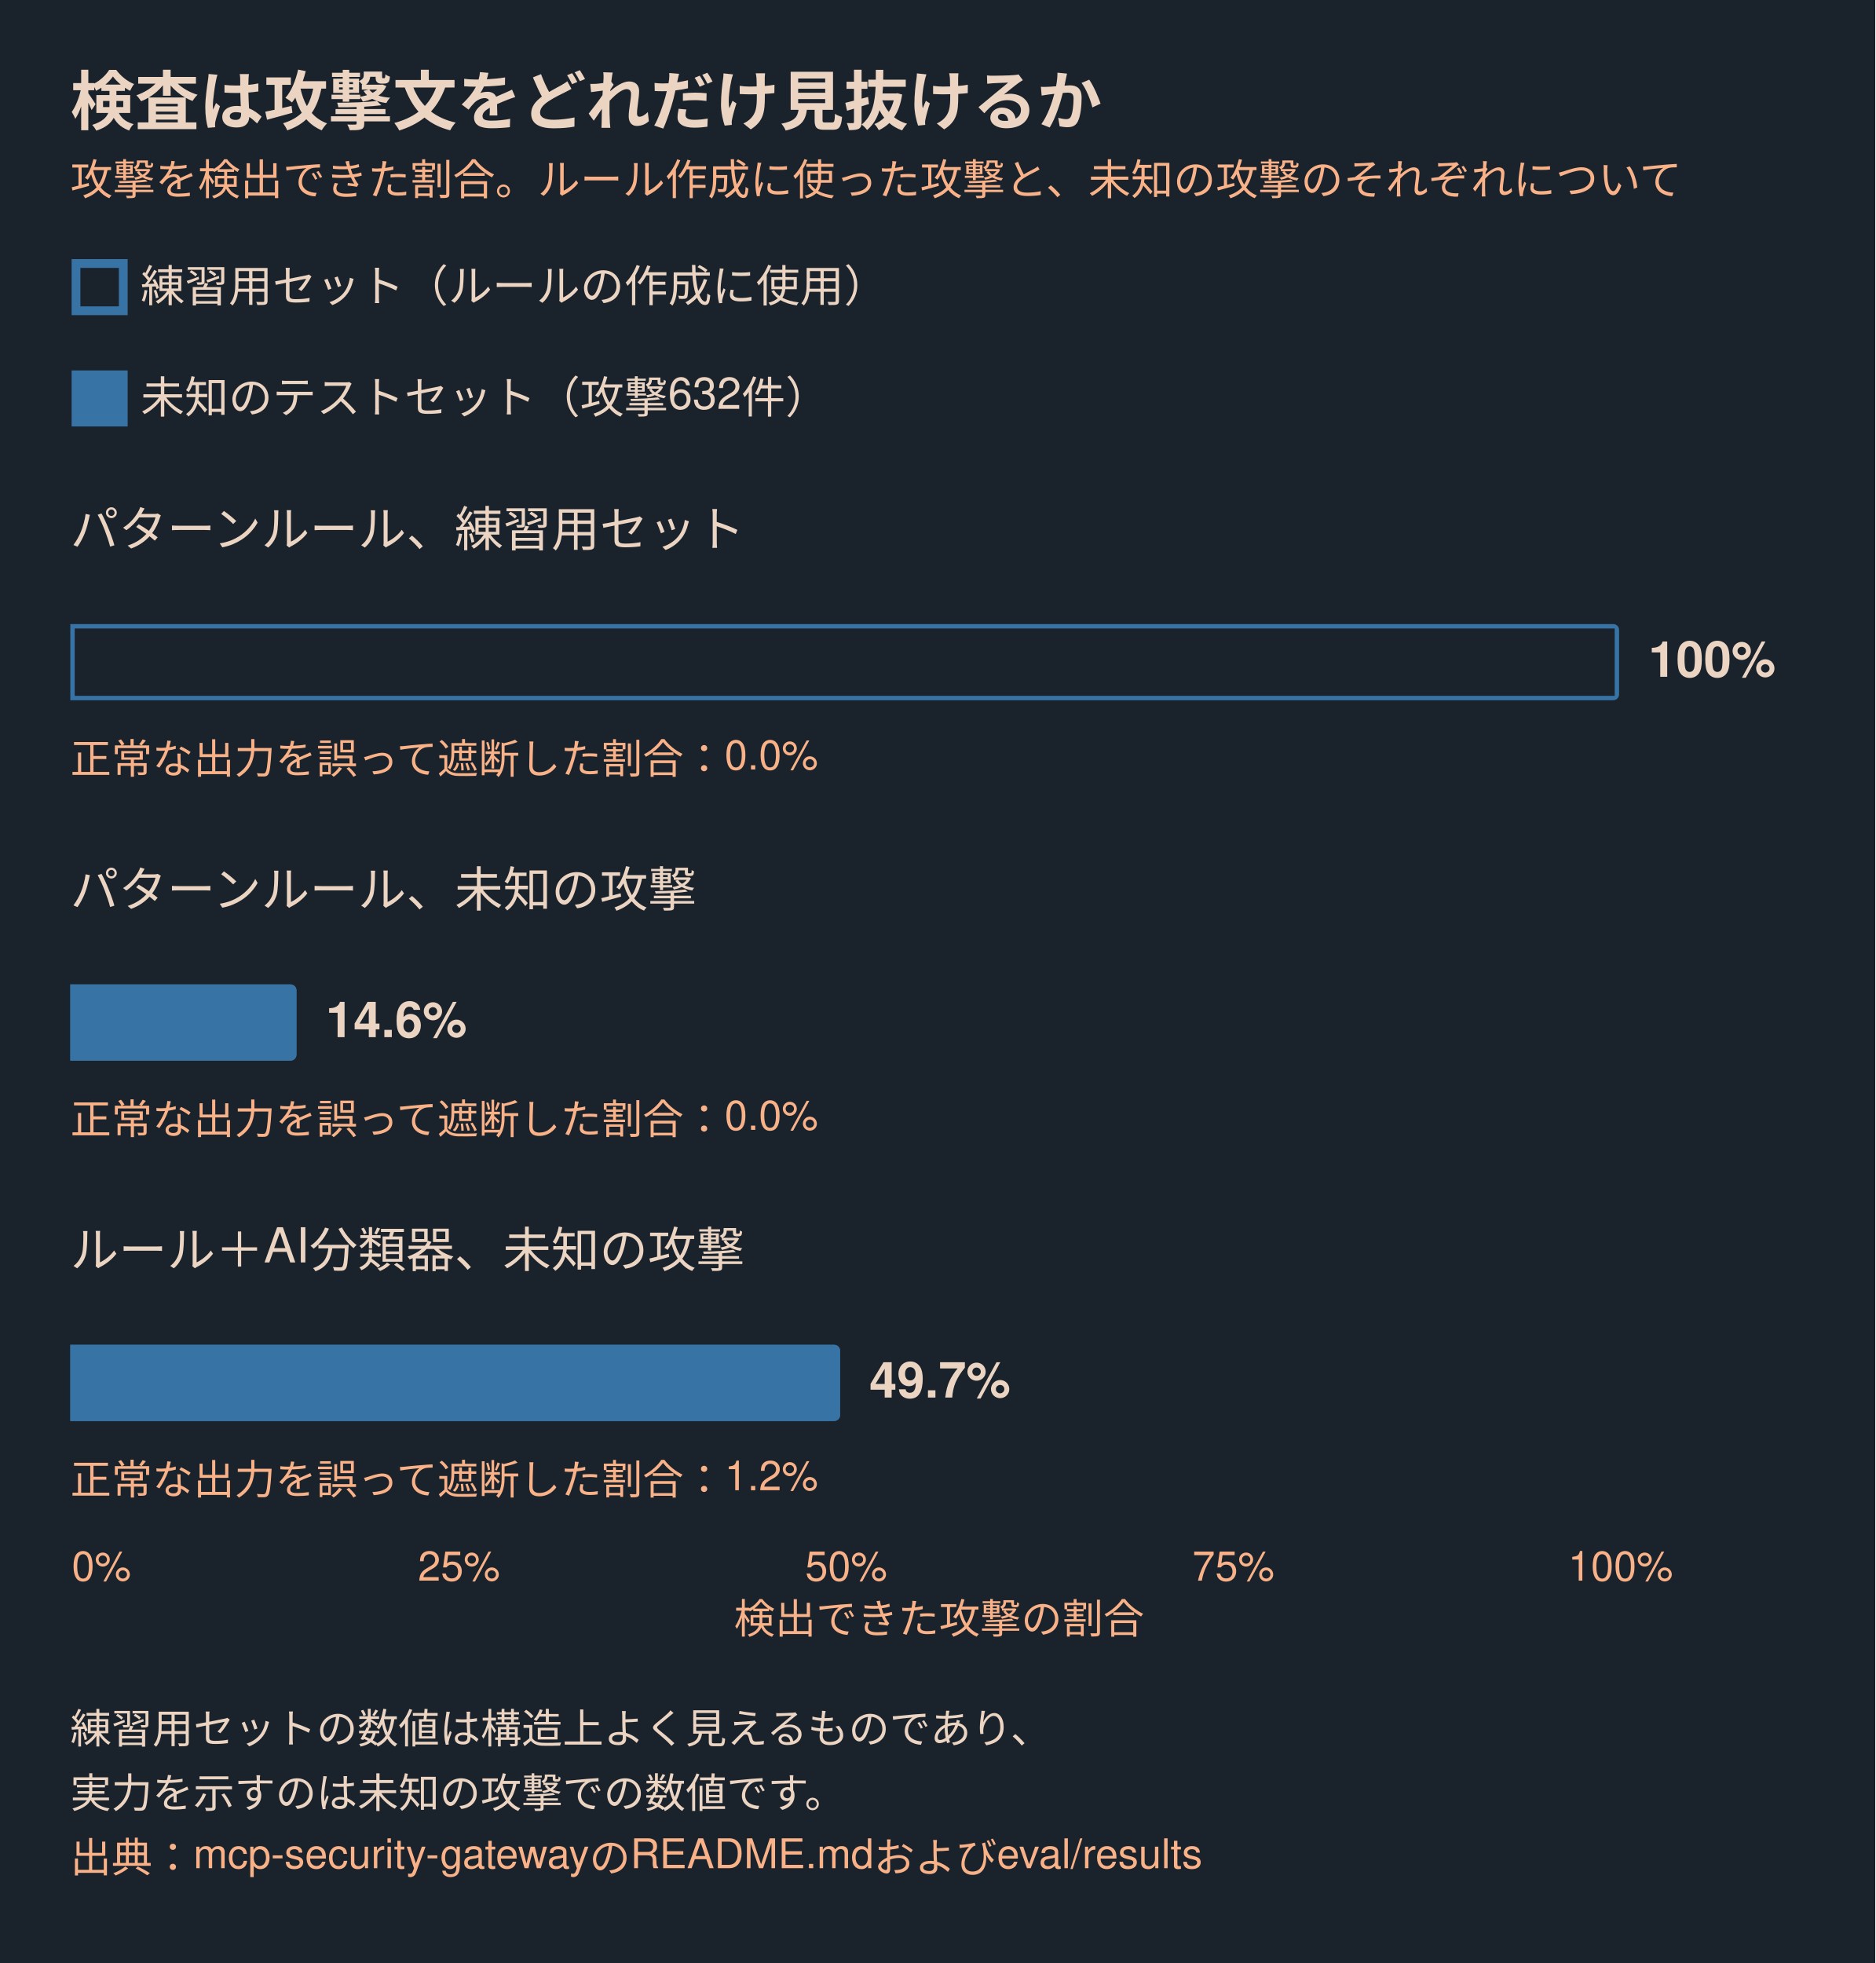
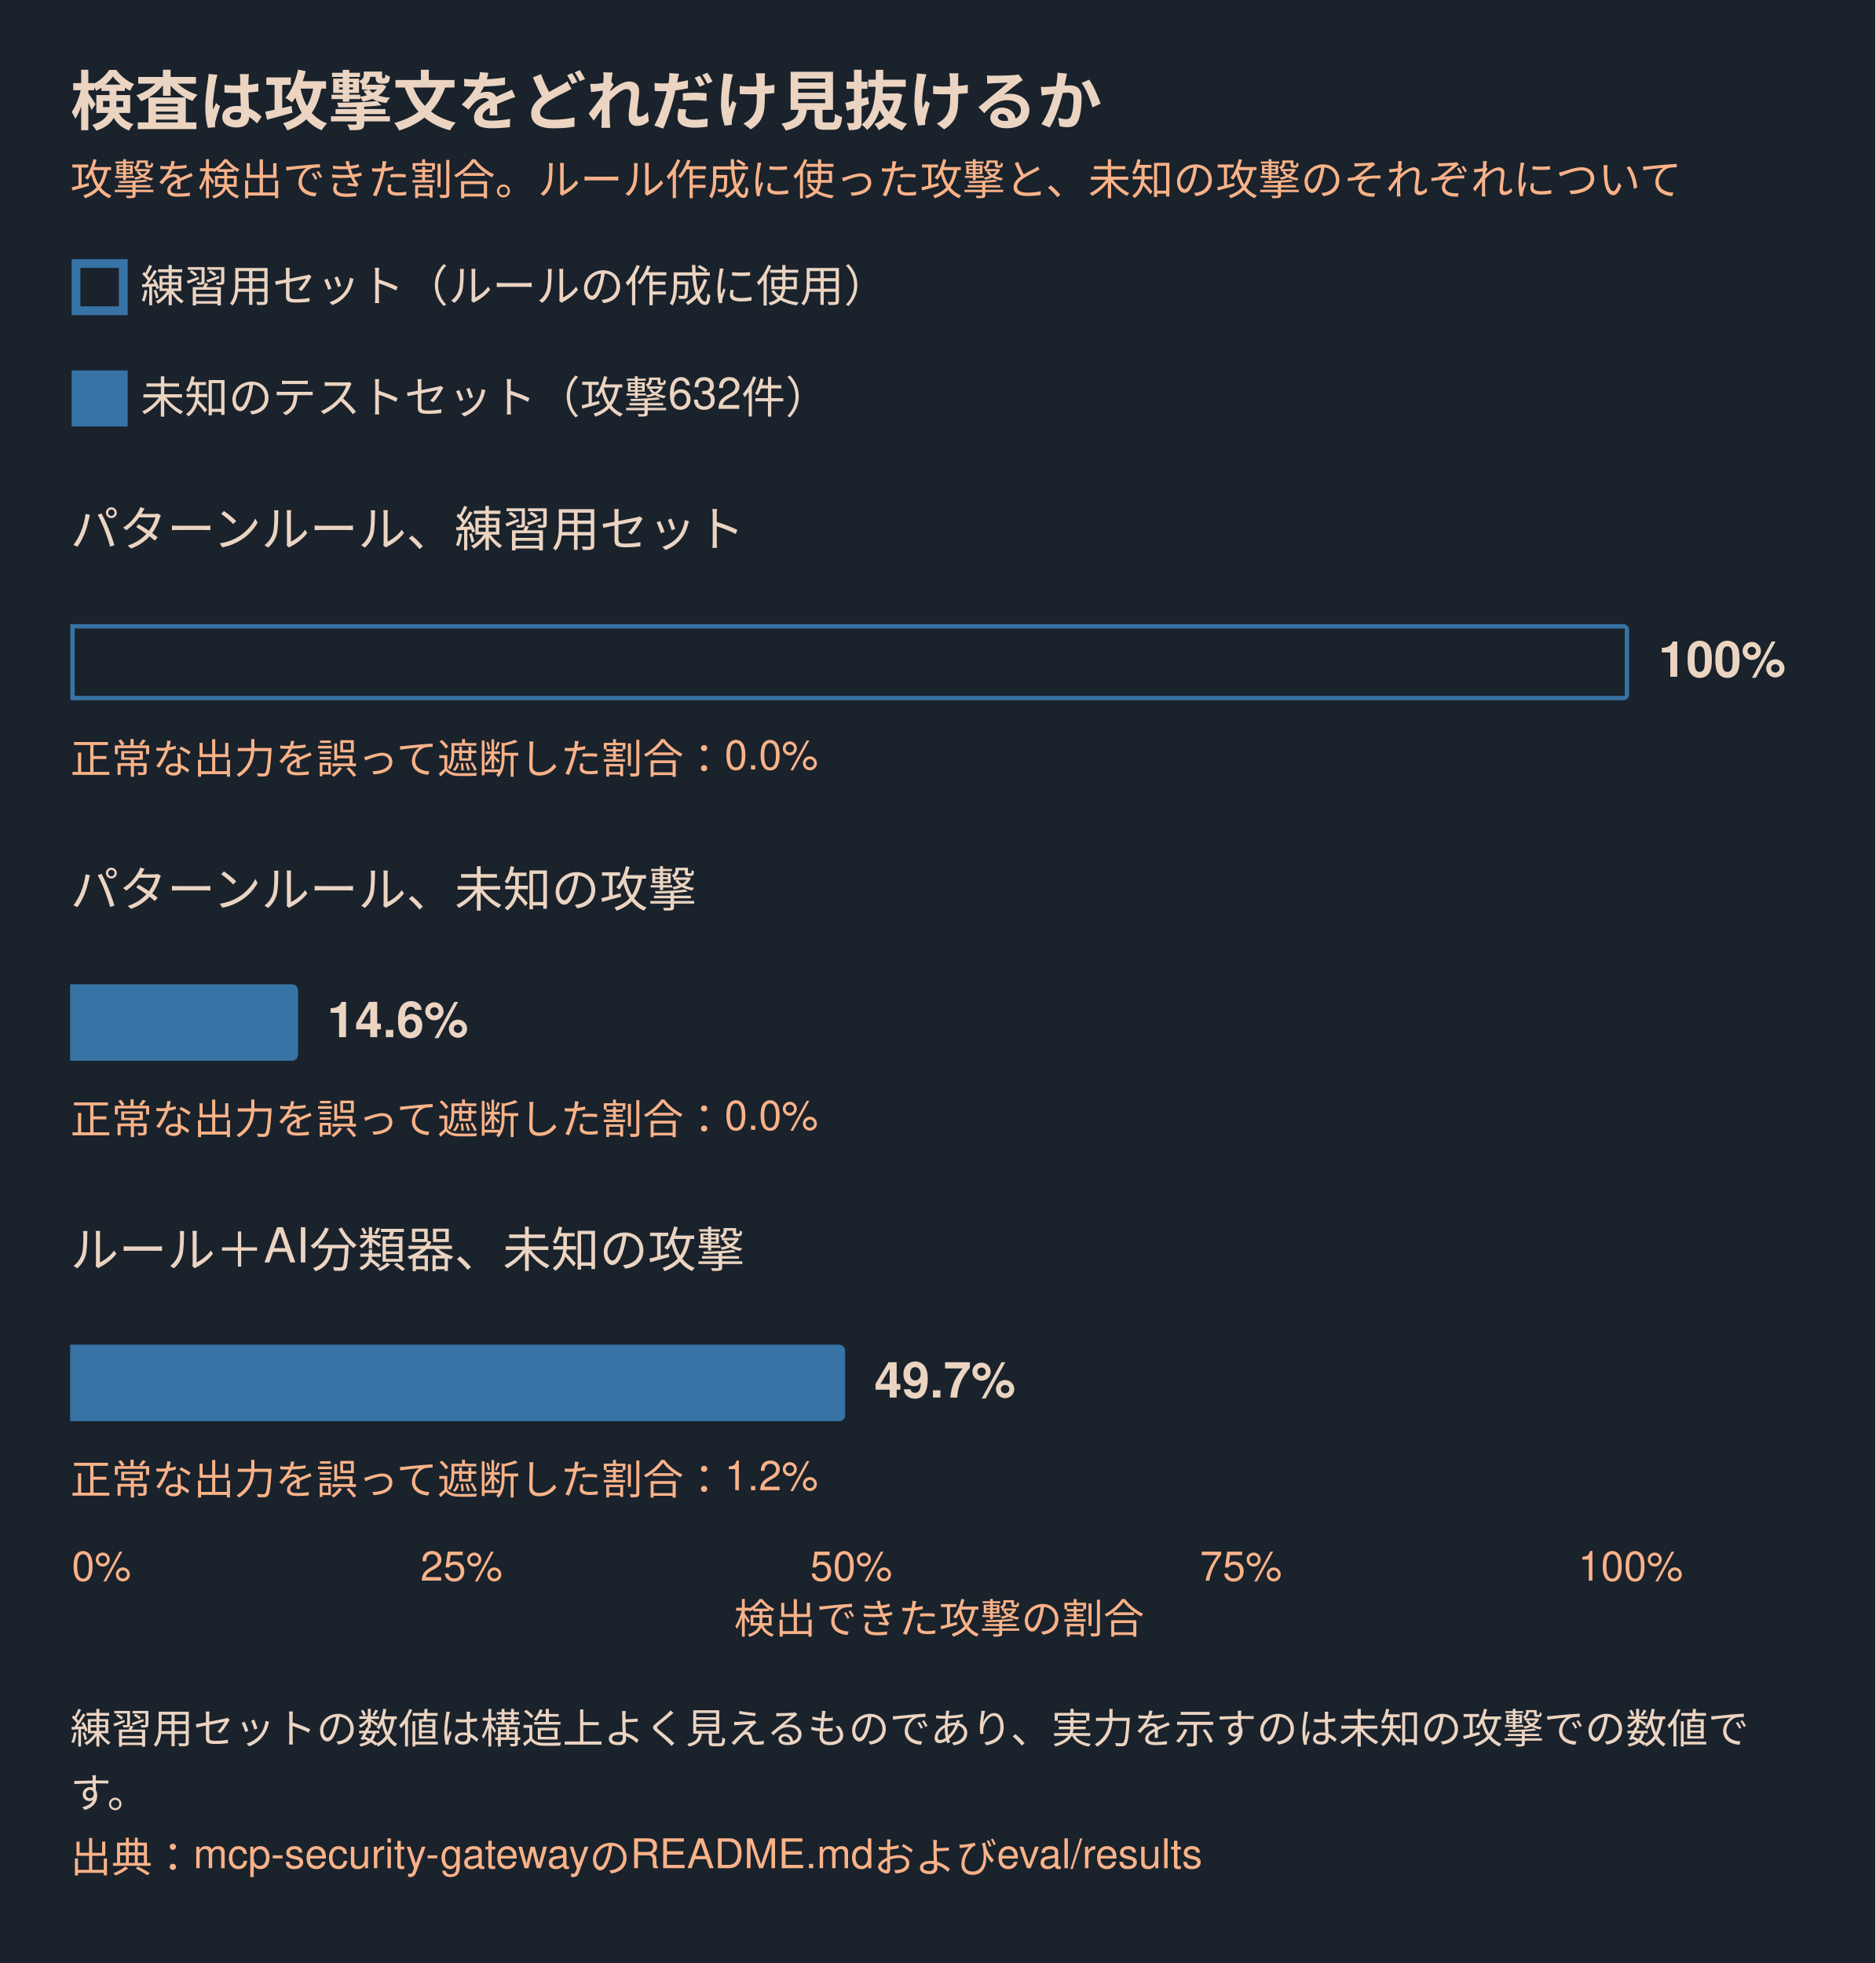
<svg xmlns="http://www.w3.org/2000/svg" version="1.1" class="marks" width="640" height="670" viewBox="0 0 640 670">
  <rect width="640" height="670" fill="#1a222c" />
  <g fill="none" stroke-miterlimit="4" transform="translate(24,212)">
    <g class="mark-group role-frame root" role="graphics-object" aria-roledescription="group mark container">
      <g transform="translate(0,0)">
        <path class="background" aria-hidden="true" d="M0,0h0v0h0Z" />
        <g>
          <g class="mark-group role-scope concat_0_group" role="graphics-object" aria-roledescription="group mark container">
            <g transform="translate(0,0)">
              <path class="background" aria-hidden="true" d="M0,0h0v0h0Z" />
              <g>
                <g class="mark-group role-column-footer concat_0_column_footer" role="graphics-object" aria-roledescription="group mark container">
                  <g transform="translate(0,308)">
                    <path class="background" aria-hidden="true" d="M0,0h592v0h-592Z" />
                    <g>
-                       <g class="mark-group role-axis" role="graphics-symbol" aria-roledescription="axis" aria-label="X-axis titled '検出できた攻撃の割合' for a linear scale with values from 0 to 112">
+                       <g class="mark-group role-axis" role="graphics-symbol" aria-roledescription="axis" aria-label="X-axis titled '検出できた攻撃の割合' for a linear scale with values from 0 to 111">
                        <g transform="translate(0.5,0.5)">
                          <path class="background" aria-hidden="true" d="M0,0h0v0h0Z" pointer-events="none" />
                          <g>
                            <g class="mark-text role-axis-label" pointer-events="none">
                              <text text-anchor="start" transform="translate(0,19)" font-family="'Helvetica Neue', Helvetica, Arial, 'Hiragino Kaku Gothic ProN', 'Hiragino Sans', 'Noto Sans JP', 'Yu Gothic', Meiryo, sans-serif" font-size="14px" fill="#f9b288" opacity="1">0%</text>
-                               <text text-anchor="middle" transform="translate(132.1429,19)" font-family="'Helvetica Neue', Helvetica, Arial, 'Hiragino Kaku Gothic ProN', 'Hiragino Sans', 'Noto Sans JP', 'Yu Gothic', Meiryo, sans-serif" font-size="14px" fill="#f9b288" opacity="1">25%</text>
-                               <text text-anchor="middle" transform="translate(264.2857,19)" font-family="'Helvetica Neue', Helvetica, Arial, 'Hiragino Kaku Gothic ProN', 'Hiragino Sans', 'Noto Sans JP', 'Yu Gothic', Meiryo, sans-serif" font-size="14px" fill="#f9b288" opacity="1">50%</text>
-                               <text text-anchor="middle" transform="translate(396.4286,19)" font-family="'Helvetica Neue', Helvetica, Arial, 'Hiragino Kaku Gothic ProN', 'Hiragino Sans', 'Noto Sans JP', 'Yu Gothic', Meiryo, sans-serif" font-size="14px" fill="#f9b288" opacity="1">75%</text>
-                               <text text-anchor="middle" transform="translate(528.5714,19)" font-family="'Helvetica Neue', Helvetica, Arial, 'Hiragino Kaku Gothic ProN', 'Hiragino Sans', 'Noto Sans JP', 'Yu Gothic', Meiryo, sans-serif" font-size="14px" fill="#f9b288" opacity="1">100%</text>
+                               <text text-anchor="middle" transform="translate(133,19)" font-family="'Helvetica Neue', Helvetica, Arial, 'Hiragino Kaku Gothic ProN', 'Hiragino Sans', 'Noto Sans JP', 'Yu Gothic', Meiryo, sans-serif" font-size="14px" fill="#f9b288" opacity="1">25%</text>
+                               <text text-anchor="middle" transform="translate(266,19)" font-family="'Helvetica Neue', Helvetica, Arial, 'Hiragino Kaku Gothic ProN', 'Hiragino Sans', 'Noto Sans JP', 'Yu Gothic', Meiryo, sans-serif" font-size="14px" fill="#f9b288" opacity="1">50%</text>
+                               <text text-anchor="middle" transform="translate(399,19)" font-family="'Helvetica Neue', Helvetica, Arial, 'Hiragino Kaku Gothic ProN', 'Hiragino Sans', 'Noto Sans JP', 'Yu Gothic', Meiryo, sans-serif" font-size="14px" fill="#f9b288" opacity="1">75%</text>
+                               <text text-anchor="middle" transform="translate(532,19)" font-family="'Helvetica Neue', Helvetica, Arial, 'Hiragino Kaku Gothic ProN', 'Hiragino Sans', 'Noto Sans JP', 'Yu Gothic', Meiryo, sans-serif" font-size="14px" fill="#f9b288" opacity="1">100%</text>
                            </g>
                            <g class="mark-text role-axis-title" pointer-events="none">
                              <text text-anchor="middle" transform="translate(296,37)" font-family="'Helvetica Neue', Helvetica, Arial, 'Hiragino Kaku Gothic ProN', 'Hiragino Sans', 'Noto Sans JP', 'Yu Gothic', Meiryo, sans-serif" font-size="14px" font-weight="normal" fill="#f9b288" opacity="1">検出できた攻撃の割合</text>
                            </g>
                          </g>
                          <path class="foreground" aria-hidden="true" d="" pointer-events="none" display="none" />
                        </g>
                      </g>
                    </g>
                    <path class="foreground" aria-hidden="true" d="" display="none" />
                  </g>
                </g>
                <g class="mark-group role-scope concat_0_cell" role="graphics-object" aria-roledescription="group mark container">
                  <g transform="translate(0,0)">
                    <path class="background" aria-hidden="true" d="M0,0h592v62h-592Z" />
                    <g>
                      <g class="mark-group role-scope" role="graphics-object" aria-roledescription="group mark container">
                        <g transform="translate(0,1)">
-                           <path class="background" aria-hidden="true" d="M0,0L526.571,0C527.675,0,528.571,0.896,528.571,2L528.571,24C528.571,25.104,527.675,26,526.571,26L0,26C0,26,0,26,0,26L0,0C0,0,0,0,0,0Z" stroke-width="3" />
-                           <g clip-path="url(#clip4)">
+                           <path class="background" aria-hidden="true" d="M0,0L530,0C531.104,0,532,0.896,532,2L532,24C532,25.104,531.104,26,530,26L0,26C0,26,0,26,0,26L0,0C0,0,0,0,0,0Z" stroke-width="3" />
+                           <g clip-path="url(#clip1)">
                            <g class="mark-group role-scope" role="graphics-object" aria-roledescription="group mark container">
                              <g transform="translate(0,0)">
                                <path class="background" aria-hidden="true" d="M0,0h0v26h0Z" />
                                <g>
                                  <g class="mark-rect role-mark concat_0_child_layer_0_marks" role="graphics-object" aria-roledescription="rect mark container">
-                                     <path aria-label="caught: 100; set: 練習用セット（ルールの作成に使用）" role="graphics-symbol" aria-roledescription="bar" d="M0,0h528.571v26h-528.571Z" fill="#1a222c" stroke="#3773a5" stroke-width="3" />
+                                     <path aria-label="caught: 100; set: 練習用セット（ルールの作成に使用）" role="graphics-symbol" aria-roledescription="bar" d="M0,0h532v26h-532Z" fill="#1a222c" stroke="#3773a5" stroke-width="3" />
                                  </g>
                                </g>
                                <path class="foreground" aria-hidden="true" d="" display="none" />
                              </g>
                            </g>
                          </g>
-                           <path class="foreground" aria-hidden="true" d="M0,0L526.571,0C527.675,0,528.571,0.896,528.571,2L528.571,24C528.571,25.104,527.675,26,526.571,26L0,26C0,26,0,26,0,26L0,0C0,0,0,0,0,0Z" display="none" />
+                           <path class="foreground" aria-hidden="true" d="M0,0L530,0C531.104,0,532,0.896,532,2L532,24C532,25.104,531.104,26,530,26L0,26C0,26,0,26,0,26L0,0C0,0,0,0,0,0Z" display="none" />
                        </g>
                      </g>
                      <g class="mark-text role-mark concat_0_child_layer_1_marks" role="graphics-object" aria-roledescription="text mark container">
-                         <text aria-label="caught: 100; value: 100%" role="graphics-symbol" aria-roledescription="text mark" text-anchor="start" transform="translate(538.5714,19)" font-family="'Helvetica Neue', Helvetica, Arial, 'Hiragino Kaku Gothic ProN', 'Hiragino Sans', 'Noto Sans JP', 'Yu Gothic', Meiryo, sans-serif" font-size="17px" font-weight="bold" fill="#ebd4c1">100%</text>
+                         <text aria-label="caught: 100; value: 100%" role="graphics-symbol" aria-roledescription="text mark" text-anchor="start" transform="translate(542,19)" font-family="'Helvetica Neue', Helvetica, Arial, 'Hiragino Kaku Gothic ProN', 'Hiragino Sans', 'Noto Sans JP', 'Yu Gothic', Meiryo, sans-serif" font-size="17px" font-weight="bold" fill="#ebd4c1">100%</text>
                      </g>
                      <g class="mark-text role-mark concat_0_child_layer_2_marks" role="graphics-object" aria-roledescription="text mark container">
                        <text aria-label="fp: 正常な出力を誤って遮断した割合：0.0%" role="graphics-symbol" aria-roledescription="text mark" text-anchor="start" transform="translate(0,52)" font-family="'Helvetica Neue', Helvetica, Arial, 'Hiragino Kaku Gothic ProN', 'Hiragino Sans', 'Noto Sans JP', 'Yu Gothic', Meiryo, sans-serif" font-size="14px" fill="#f9b288">正常な出力を誤って遮断した割合：0.0%</text>
                      </g>
                      <g class="mark-group role-title">
                        <g transform="translate(0,-22.5)">
                          <path class="background" aria-hidden="true" d="M0,0h0v0h0Z" pointer-events="none" />
                          <g>
                            <g class="mark-text role-title-text" role="graphics-symbol" aria-roledescription="title" aria-label="Title text 'パターンルール、練習用セット'" pointer-events="none">
                              <text text-anchor="start" transform="translate(0,-3)" font-family="'Helvetica Neue', Helvetica, Arial, 'Hiragino Kaku Gothic ProN', 'Hiragino Sans', 'Noto Sans JP', 'Yu Gothic', Meiryo, sans-serif" font-size="16.5px" font-weight="normal" fill="#ebd4c1" opacity="1">パターンルール、練習用セット</text>
                            </g>
                          </g>
                          <path class="foreground" aria-hidden="true" d="" pointer-events="none" display="none" />
                        </g>
                      </g>
                    </g>
                    <path class="foreground" aria-hidden="true" d="" display="none" />
                  </g>
                  <g transform="translate(0,123)">
                    <path class="background" aria-hidden="true" d="M0,0h592v62h-592Z" />
                    <g>
                      <g class="mark-group role-scope" role="graphics-object" aria-roledescription="group mark container">
                        <g transform="translate(0,1)">
-                           <path class="background" aria-hidden="true" d="M0,0L75.171,0C76.275,0,77.171,0.896,77.171,2L77.171,24C77.171,25.104,76.275,26,75.171,26L0,26C0,26,0,26,0,26L0,0C0,0,0,0,0,0Z" stroke-width="3" />
-                           <g clip-path="url(#clip5)">
+                           <path class="background" aria-hidden="true" d="M0,0L75.672,0C76.776,0,77.672,0.896,77.672,2L77.672,24C77.672,25.104,76.776,26,75.672,26L0,26C0,26,0,26,0,26L0,0C0,0,0,0,0,0Z" stroke-width="3" />
+                           <g clip-path="url(#clip2)">
                            <g class="mark-group role-scope" role="graphics-object" aria-roledescription="group mark container">
                              <g transform="translate(0,0)">
                                <path class="background" aria-hidden="true" d="M0,0h0v26h0Z" />
                                <g>
                                  <g class="mark-rect role-mark concat_0_child_layer_0_marks" role="graphics-object" aria-roledescription="rect mark container">
-                                     <path aria-label="caught: 14.6; set: 未知のテストセット（攻撃632件）" role="graphics-symbol" aria-roledescription="bar" d="M0,0h77.171v26h-77.171Z" fill="#3773a5" stroke="#3773a5" stroke-width="3" />
+                                     <path aria-label="caught: 14.6; set: 未知のテストセット（攻撃632件）" role="graphics-symbol" aria-roledescription="bar" d="M0,0h77.672v26h-77.672Z" fill="#3773a5" stroke="#3773a5" stroke-width="3" />
                                  </g>
                                </g>
                                <path class="foreground" aria-hidden="true" d="" display="none" />
                              </g>
                            </g>
                          </g>
-                           <path class="foreground" aria-hidden="true" d="M0,0L75.171,0C76.275,0,77.171,0.896,77.171,2L77.171,24C77.171,25.104,76.275,26,75.171,26L0,26C0,26,0,26,0,26L0,0C0,0,0,0,0,0Z" display="none" />
+                           <path class="foreground" aria-hidden="true" d="M0,0L75.672,0C76.776,0,77.672,0.896,77.672,2L77.672,24C77.672,25.104,76.776,26,75.672,26L0,26C0,26,0,26,0,26L0,0C0,0,0,0,0,0Z" display="none" />
                        </g>
                      </g>
                      <g class="mark-text role-mark concat_0_child_layer_1_marks" role="graphics-object" aria-roledescription="text mark container">
-                         <text aria-label="caught: 14.6; value: 14.6%" role="graphics-symbol" aria-roledescription="text mark" text-anchor="start" transform="translate(87.17143,19)" font-family="'Helvetica Neue', Helvetica, Arial, 'Hiragino Kaku Gothic ProN', 'Hiragino Sans', 'Noto Sans JP', 'Yu Gothic', Meiryo, sans-serif" font-size="17px" font-weight="bold" fill="#ebd4c1">14.6%</text>
+                         <text aria-label="caught: 14.6; value: 14.6%" role="graphics-symbol" aria-roledescription="text mark" text-anchor="start" transform="translate(87.672,19)" font-family="'Helvetica Neue', Helvetica, Arial, 'Hiragino Kaku Gothic ProN', 'Hiragino Sans', 'Noto Sans JP', 'Yu Gothic', Meiryo, sans-serif" font-size="17px" font-weight="bold" fill="#ebd4c1">14.6%</text>
                      </g>
                      <g class="mark-text role-mark concat_0_child_layer_2_marks" role="graphics-object" aria-roledescription="text mark container">
                        <text aria-label="fp: 正常な出力を誤って遮断した割合：0.0%" role="graphics-symbol" aria-roledescription="text mark" text-anchor="start" transform="translate(0,52)" font-family="'Helvetica Neue', Helvetica, Arial, 'Hiragino Kaku Gothic ProN', 'Hiragino Sans', 'Noto Sans JP', 'Yu Gothic', Meiryo, sans-serif" font-size="14px" fill="#f9b288">正常な出力を誤って遮断した割合：0.0%</text>
                      </g>
                      <g class="mark-group role-title">
                        <g transform="translate(0,-22.5)">
                          <path class="background" aria-hidden="true" d="M0,0h0v0h0Z" pointer-events="none" />
                          <g>
                            <g class="mark-text role-title-text" role="graphics-symbol" aria-roledescription="title" aria-label="Title text 'パターンルール、未知の攻撃'" pointer-events="none">
                              <text text-anchor="start" transform="translate(0,-3)" font-family="'Helvetica Neue', Helvetica, Arial, 'Hiragino Kaku Gothic ProN', 'Hiragino Sans', 'Noto Sans JP', 'Yu Gothic', Meiryo, sans-serif" font-size="16.5px" font-weight="normal" fill="#ebd4c1" opacity="1">パターンルール、未知の攻撃</text>
                            </g>
                          </g>
                          <path class="foreground" aria-hidden="true" d="" pointer-events="none" display="none" />
                        </g>
                      </g>
                    </g>
                    <path class="foreground" aria-hidden="true" d="" display="none" />
                  </g>
                  <g transform="translate(0,246)">
                    <path class="background" aria-hidden="true" d="M0,0h592v62h-592Z" />
                    <g>
                      <g class="mark-group role-scope" role="graphics-object" aria-roledescription="group mark container">
                        <g transform="translate(0,1)">
-                           <path class="background" aria-hidden="true" d="M0,0L260.7,0C261.804,0,262.7,0.896,262.7,2L262.7,24C262.7,25.104,261.804,26,260.7,26L0,26C0,26,0,26,0,26L0,0C0,0,0,0,0,0Z" stroke-width="3" />
-                           <g clip-path="url(#clip6)">
+                           <path class="background" aria-hidden="true" d="M0,0L262.404,0C263.508,0,264.404,0.896,264.404,2L264.404,24C264.404,25.104,263.508,26,262.404,26L0,26C0,26,0,26,0,26L0,0C0,0,0,0,0,0Z" stroke-width="3" />
+                           <g clip-path="url(#clip3)">
                            <g class="mark-group role-scope" role="graphics-object" aria-roledescription="group mark container">
                              <g transform="translate(0,0)">
                                <path class="background" aria-hidden="true" d="M0,0h0v26h0Z" />
                                <g>
                                  <g class="mark-rect role-mark concat_0_child_layer_0_marks" role="graphics-object" aria-roledescription="rect mark container">
-                                     <path aria-label="caught: 49.7; set: 未知のテストセット（攻撃632件）" role="graphics-symbol" aria-roledescription="bar" d="M0,0h262.7v26h-262.7Z" fill="#3773a5" stroke="#3773a5" stroke-width="3" />
+                                     <path aria-label="caught: 49.7; set: 未知のテストセット（攻撃632件）" role="graphics-symbol" aria-roledescription="bar" d="M0,0h264.404v26h-264.404Z" fill="#3773a5" stroke="#3773a5" stroke-width="3" />
                                  </g>
                                </g>
                                <path class="foreground" aria-hidden="true" d="" display="none" />
                              </g>
                            </g>
                          </g>
-                           <path class="foreground" aria-hidden="true" d="M0,0L260.7,0C261.804,0,262.7,0.896,262.7,2L262.7,24C262.7,25.104,261.804,26,260.7,26L0,26C0,26,0,26,0,26L0,0C0,0,0,0,0,0Z" display="none" />
+                           <path class="foreground" aria-hidden="true" d="M0,0L262.404,0C263.508,0,264.404,0.896,264.404,2L264.404,24C264.404,25.104,263.508,26,262.404,26L0,26C0,26,0,26,0,26L0,0C0,0,0,0,0,0Z" display="none" />
                        </g>
                      </g>
                      <g class="mark-text role-mark concat_0_child_layer_1_marks" role="graphics-object" aria-roledescription="text mark container">
-                         <text aria-label="caught: 49.7; value: 49.7%" role="graphics-symbol" aria-roledescription="text mark" text-anchor="start" transform="translate(272.7,19)" font-family="'Helvetica Neue', Helvetica, Arial, 'Hiragino Kaku Gothic ProN', 'Hiragino Sans', 'Noto Sans JP', 'Yu Gothic', Meiryo, sans-serif" font-size="17px" font-weight="bold" fill="#ebd4c1">49.7%</text>
+                         <text aria-label="caught: 49.7; value: 49.7%" role="graphics-symbol" aria-roledescription="text mark" text-anchor="start" transform="translate(274.404,19)" font-family="'Helvetica Neue', Helvetica, Arial, 'Hiragino Kaku Gothic ProN', 'Hiragino Sans', 'Noto Sans JP', 'Yu Gothic', Meiryo, sans-serif" font-size="17px" font-weight="bold" fill="#ebd4c1">49.7%</text>
                      </g>
                      <g class="mark-text role-mark concat_0_child_layer_2_marks" role="graphics-object" aria-roledescription="text mark container">
                        <text aria-label="fp: 正常な出力を誤って遮断した割合：1.2%" role="graphics-symbol" aria-roledescription="text mark" text-anchor="start" transform="translate(0,52)" font-family="'Helvetica Neue', Helvetica, Arial, 'Hiragino Kaku Gothic ProN', 'Hiragino Sans', 'Noto Sans JP', 'Yu Gothic', Meiryo, sans-serif" font-size="14px" fill="#f9b288">正常な出力を誤って遮断した割合：1.2%</text>
                      </g>
                      <g class="mark-group role-title">
                        <g transform="translate(0,-22.5)">
                          <path class="background" aria-hidden="true" d="M0,0h0v0h0Z" pointer-events="none" />
                          <g>
                            <g class="mark-text role-title-text" role="graphics-symbol" aria-roledescription="title" aria-label="Title text 'ルール＋AI分類器、未知の攻撃'" pointer-events="none">
                              <text text-anchor="start" transform="translate(0,-3)" font-family="'Helvetica Neue', Helvetica, Arial, 'Hiragino Kaku Gothic ProN', 'Hiragino Sans', 'Noto Sans JP', 'Yu Gothic', Meiryo, sans-serif" font-size="16.5px" font-weight="normal" fill="#ebd4c1" opacity="1">ルール＋AI分類器、未知の攻撃</text>
                            </g>
                          </g>
                          <path class="foreground" aria-hidden="true" d="" pointer-events="none" display="none" />
                        </g>
                      </g>
                    </g>
                    <path class="foreground" aria-hidden="true" d="" display="none" />
                  </g>
                </g>
                <g class="mark-group role-legend" role="graphics-symbol" aria-roledescription="legend" aria-label="Symbol legend for fill color and stroke color with 2 values: 練習用セット（ルールの作成に使用）, 未知のテストセット（攻撃632件）">
                  <g transform="translate(0,-124)">
                    <path class="background" aria-hidden="true" d="M0,0h279v63h-279Z" pointer-events="none" />
                    <g>
                      <g class="mark-group role-legend-entry">
                        <g transform="translate(0,0)">
                          <path class="background" aria-hidden="true" d="M0,0h0v0h0Z" pointer-events="none" />
                          <g>
                            <g class="mark-group role-scope" role="graphics-object" aria-roledescription="group mark container">
                              <g transform="translate(0,0)">
                                <path class="background" aria-hidden="true" d="M0,0h279v24.062h-279Z" pointer-events="none" opacity="1" />
                                <g>
                                  <g class="mark-symbol role-legend-symbol" pointer-events="none">
                                    <path transform="translate(10,10)" d="M-8.062,-8.062h16.125v16.125h-16.125Z" fill="#1a222c" fill-opacity="1" stroke="#3773a5" stroke-width="3" opacity="1" />
                                  </g>
                                  <g class="mark-text role-legend-label" pointer-events="none">
                                    <text text-anchor="start" transform="translate(24,15)" font-family="'Helvetica Neue', Helvetica, Arial, 'Hiragino Kaku Gothic ProN', 'Hiragino Sans', 'Noto Sans JP', 'Yu Gothic', Meiryo, sans-serif" font-size="15px" fill="#ebd4c1" opacity="1">練習用セット（ルールの作成に使用）</text>
                                  </g>
                                </g>
                                <path class="foreground" aria-hidden="true" d="" pointer-events="none" display="none" />
                              </g>
                              <g transform="translate(0,38)">
                                <path class="background" aria-hidden="true" d="M0,0h279v24.062h-279Z" pointer-events="none" opacity="1" />
                                <g>
                                  <g class="mark-symbol role-legend-symbol" pointer-events="none">
                                    <path transform="translate(10,10)" d="M-8.062,-8.062h16.125v16.125h-16.125Z" fill="#3773a5" fill-opacity="1" stroke="#3773a5" stroke-width="3" opacity="1" />
                                  </g>
                                  <g class="mark-text role-legend-label" pointer-events="none">
                                    <text text-anchor="start" transform="translate(24,15)" font-family="'Helvetica Neue', Helvetica, Arial, 'Hiragino Kaku Gothic ProN', 'Hiragino Sans', 'Noto Sans JP', 'Yu Gothic', Meiryo, sans-serif" font-size="15px" fill="#ebd4c1" opacity="1">未知のテストセット（攻撃632件）</text>
                                  </g>
                                </g>
                                <path class="foreground" aria-hidden="true" d="" pointer-events="none" display="none" />
                              </g>
                            </g>
                          </g>
                          <path class="foreground" aria-hidden="true" d="" pointer-events="none" display="none" />
                        </g>
                      </g>
                    </g>
                    <path class="foreground" aria-hidden="true" d="" pointer-events="none" display="none" />
                  </g>
                </g>
              </g>
              <path class="foreground" aria-hidden="true" d="" display="none" />
            </g>
          </g>
          <g class="mark-group role-scope concat_1_group" role="graphics-object" aria-roledescription="group mark container">
            <g transform="translate(0,368)">
              <path class="background" aria-hidden="true" d="M0,0h592v66h-592Z" />
              <g>
                <g class="mark-text role-mark concat_1_marks" role="graphics-object" aria-roledescription="text mark container">
-                   <text aria-label="i: 0; kind: note; t: 練習用セットの数値は構造上よく見えるものであり、" role="graphics-symbol" aria-roledescription="text mark" text-anchor="start" transform="translate(0,15)" font-family="'Helvetica Neue', Helvetica, Arial, 'Hiragino Kaku Gothic ProN', 'Hiragino Sans', 'Noto Sans JP', 'Yu Gothic', Meiryo, sans-serif" font-size="14px" fill="#ebd4c1">練習用セットの数値は構造上よく見えるものであり、</text>
-                   <text aria-label="i: 1; kind: note; t: 実力を示すのは未知の攻撃での数値です。" role="graphics-symbol" aria-roledescription="text mark" text-anchor="start" transform="translate(0,37)" font-family="'Helvetica Neue', Helvetica, Arial, 'Hiragino Kaku Gothic ProN', 'Hiragino Sans', 'Noto Sans JP', 'Yu Gothic', Meiryo, sans-serif" font-size="14px" fill="#ebd4c1">実力を示すのは未知の攻撃での数値です。</text>
-                   <text aria-label="i: 2; kind: source; t: 出典：mcp-security-gatewayのREADME.mdおよびeval/results" role="graphics-symbol" aria-roledescription="text mark" text-anchor="start" transform="translate(0,59)" font-family="'Helvetica Neue', Helvetica, Arial, 'Hiragino Kaku Gothic ProN', 'Hiragino Sans', 'Noto Sans JP', 'Yu Gothic', Meiryo, sans-serif" font-size="14px" fill="#f9b288">出典：mcp-security-gatewayのREADME.mdおよびeval/results</text>
+                   <text aria-label="i: 0; kind: note; text: 練習用セットの数値は構造上よく見えるものであり、実力を示すのは未知の攻撃での数値で" role="graphics-symbol" aria-roledescription="text mark" text-anchor="start" transform="translate(0,15)" font-family="'Helvetica Neue', Helvetica, Arial, 'Hiragino Kaku Gothic ProN', 'Hiragino Sans', 'Noto Sans JP', 'Yu Gothic', Meiryo, sans-serif" font-size="14px" fill="#ebd4c1">練習用セットの数値は構造上よく見えるものであり、実力を示すのは未知の攻撃での数値で</text>
+                   <text aria-label="i: 1; kind: note; text: す。" role="graphics-symbol" aria-roledescription="text mark" text-anchor="start" transform="translate(0,37)" font-family="'Helvetica Neue', Helvetica, Arial, 'Hiragino Kaku Gothic ProN', 'Hiragino Sans', 'Noto Sans JP', 'Yu Gothic', Meiryo, sans-serif" font-size="14px" fill="#ebd4c1">す。</text>
+                   <text aria-label="i: 2; kind: source; text: 出典：mcp-security-gatewayのREADME.mdおよびeval/results" role="graphics-symbol" aria-roledescription="text mark" text-anchor="start" transform="translate(0,59)" font-family="'Helvetica Neue', Helvetica, Arial, 'Hiragino Kaku Gothic ProN', 'Hiragino Sans', 'Noto Sans JP', 'Yu Gothic', Meiryo, sans-serif" font-size="14px" fill="#f9b288">出典：mcp-security-gatewayのREADME.mdおよびeval/results</text>
                </g>
              </g>
              <path class="foreground" aria-hidden="true" d="" display="none" />
            </g>
          </g>
          <g class="mark-group role-title">
            <g transform="translate(0,-186.5)">
              <path class="background" aria-hidden="true" d="M0,0h0v0h0Z" pointer-events="none" />
              <g>
                <g class="mark-text role-title-text" role="graphics-symbol" aria-roledescription="title" aria-label="Title text '検査は攻撃文をどれだけ見抜けるか'" pointer-events="none">
                  <text text-anchor="start" transform="translate(0,17)" font-family="'Helvetica Neue', Helvetica, Arial, 'Hiragino Kaku Gothic ProN', 'Hiragino Sans', 'Noto Sans JP', 'Yu Gothic', Meiryo, sans-serif" font-size="22px" font-weight="bold" fill="#ebd4c1" opacity="1">検査は攻撃文をどれだけ見抜けるか</text>
                </g>
                <g class="mark-text role-title-subtitle" role="graphics-symbol" aria-roledescription="subtitle" aria-label="Subtitle text '攻撃を検出できた割合。ルール作成に使った攻撃と、未知の攻撃のそれぞれについて'" pointer-events="none">
                  <text text-anchor="start" transform="translate(0,41)" font-family="'Helvetica Neue', Helvetica, Arial, 'Hiragino Kaku Gothic ProN', 'Hiragino Sans', 'Noto Sans JP', 'Yu Gothic', Meiryo, sans-serif" font-size="14.5px" fill="#f9b288" opacity="1">攻撃を検出できた割合。ルール作成に使った攻撃と、未知の攻撃のそれぞれについて</text>
                </g>
              </g>
              <path class="foreground" aria-hidden="true" d="" pointer-events="none" display="none" />
            </g>
          </g>
        </g>
        <path class="foreground" aria-hidden="true" d="" display="none" />
      </g>
    </g>
  </g>
  <defs>
-     <clipPath id="clip4">
-       <path d="M0,0L526.571,0C527.675,0,528.571,0.896,528.571,2L528.571,24C528.571,25.104,527.675,26,526.571,26L0,26C0,26,0,26,0,26L0,0C0,0,0,0,0,0Z" />
+     <clipPath id="clip1">
+       <path d="M0,0L530,0C531.104,0,532,0.896,532,2L532,24C532,25.104,531.104,26,530,26L0,26C0,26,0,26,0,26L0,0C0,0,0,0,0,0Z" />
    </clipPath>
-     <clipPath id="clip5">
-       <path d="M0,0L75.171,0C76.275,0,77.171,0.896,77.171,2L77.171,24C77.171,25.104,76.275,26,75.171,26L0,26C0,26,0,26,0,26L0,0C0,0,0,0,0,0Z" />
+     <clipPath id="clip2">
+       <path d="M0,0L75.672,0C76.776,0,77.672,0.896,77.672,2L77.672,24C77.672,25.104,76.776,26,75.672,26L0,26C0,26,0,26,0,26L0,0C0,0,0,0,0,0Z" />
    </clipPath>
-     <clipPath id="clip6">
-       <path d="M0,0L260.7,0C261.804,0,262.7,0.896,262.7,2L262.7,24C262.7,25.104,261.804,26,260.7,26L0,26C0,26,0,26,0,26L0,0C0,0,0,0,0,0Z" />
+     <clipPath id="clip3">
+       <path d="M0,0L262.404,0C263.508,0,264.404,0.896,264.404,2L264.404,24C264.404,25.104,263.508,26,262.404,26L0,26C0,26,0,26,0,26L0,0C0,0,0,0,0,0Z" />
    </clipPath>
  </defs>
</svg>
